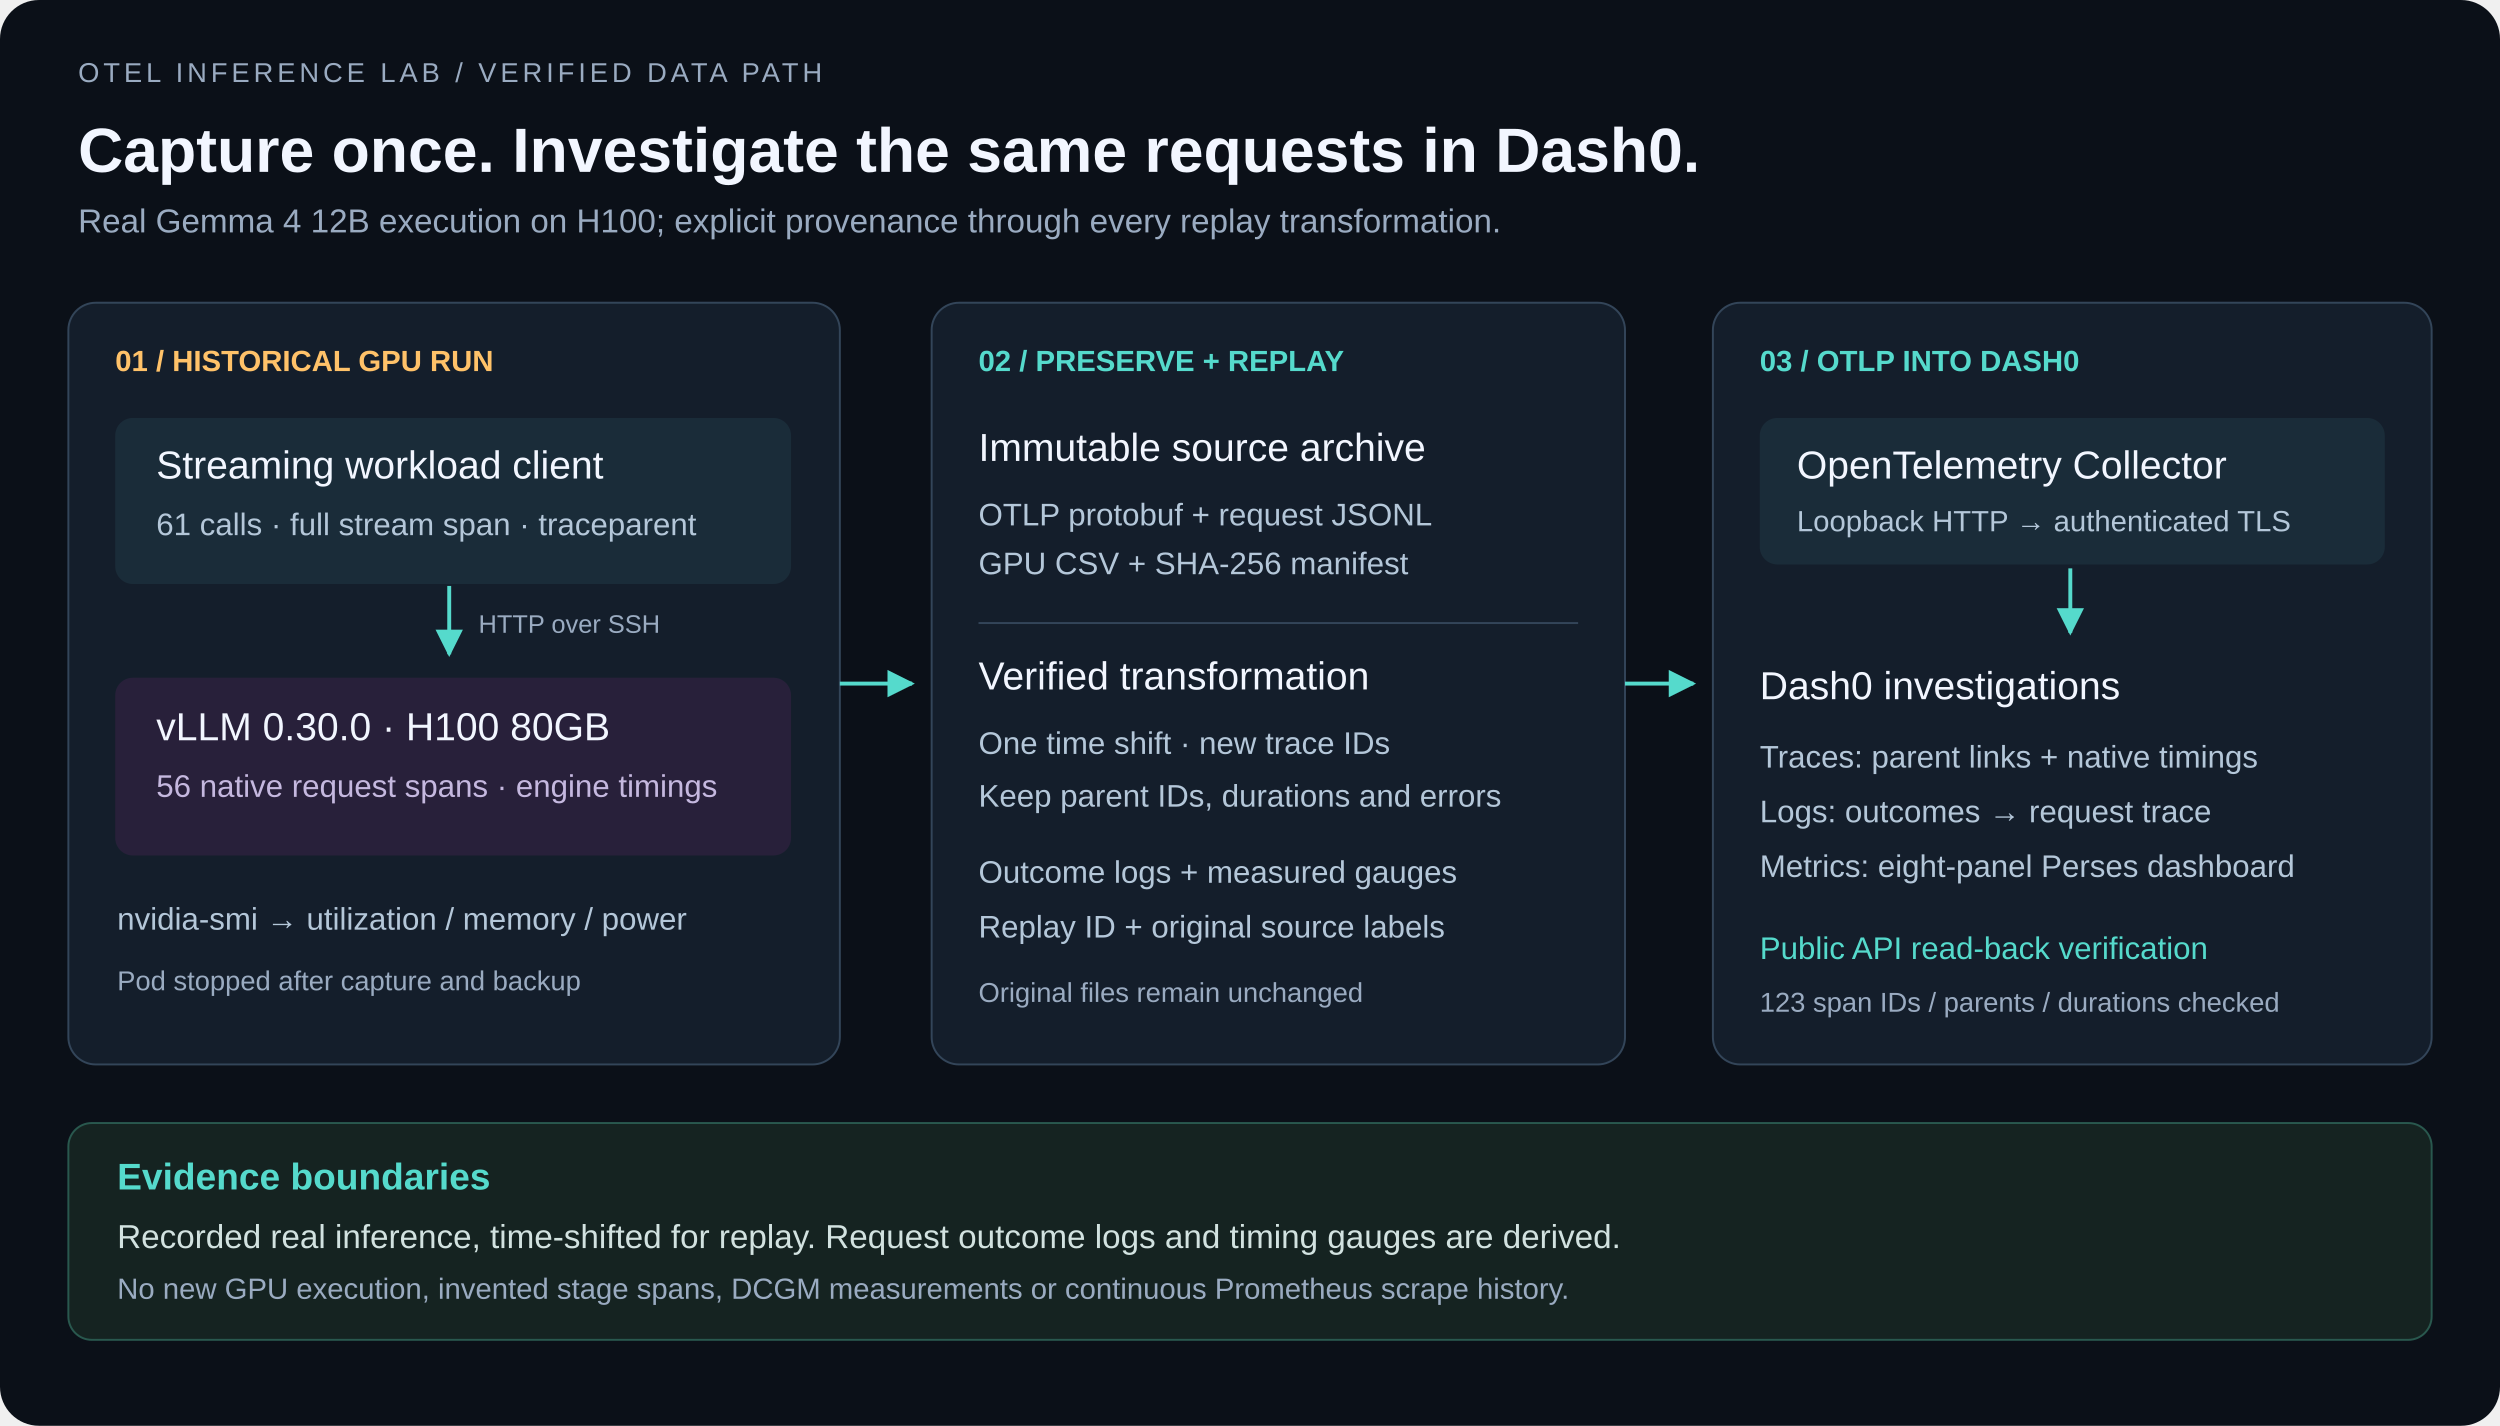
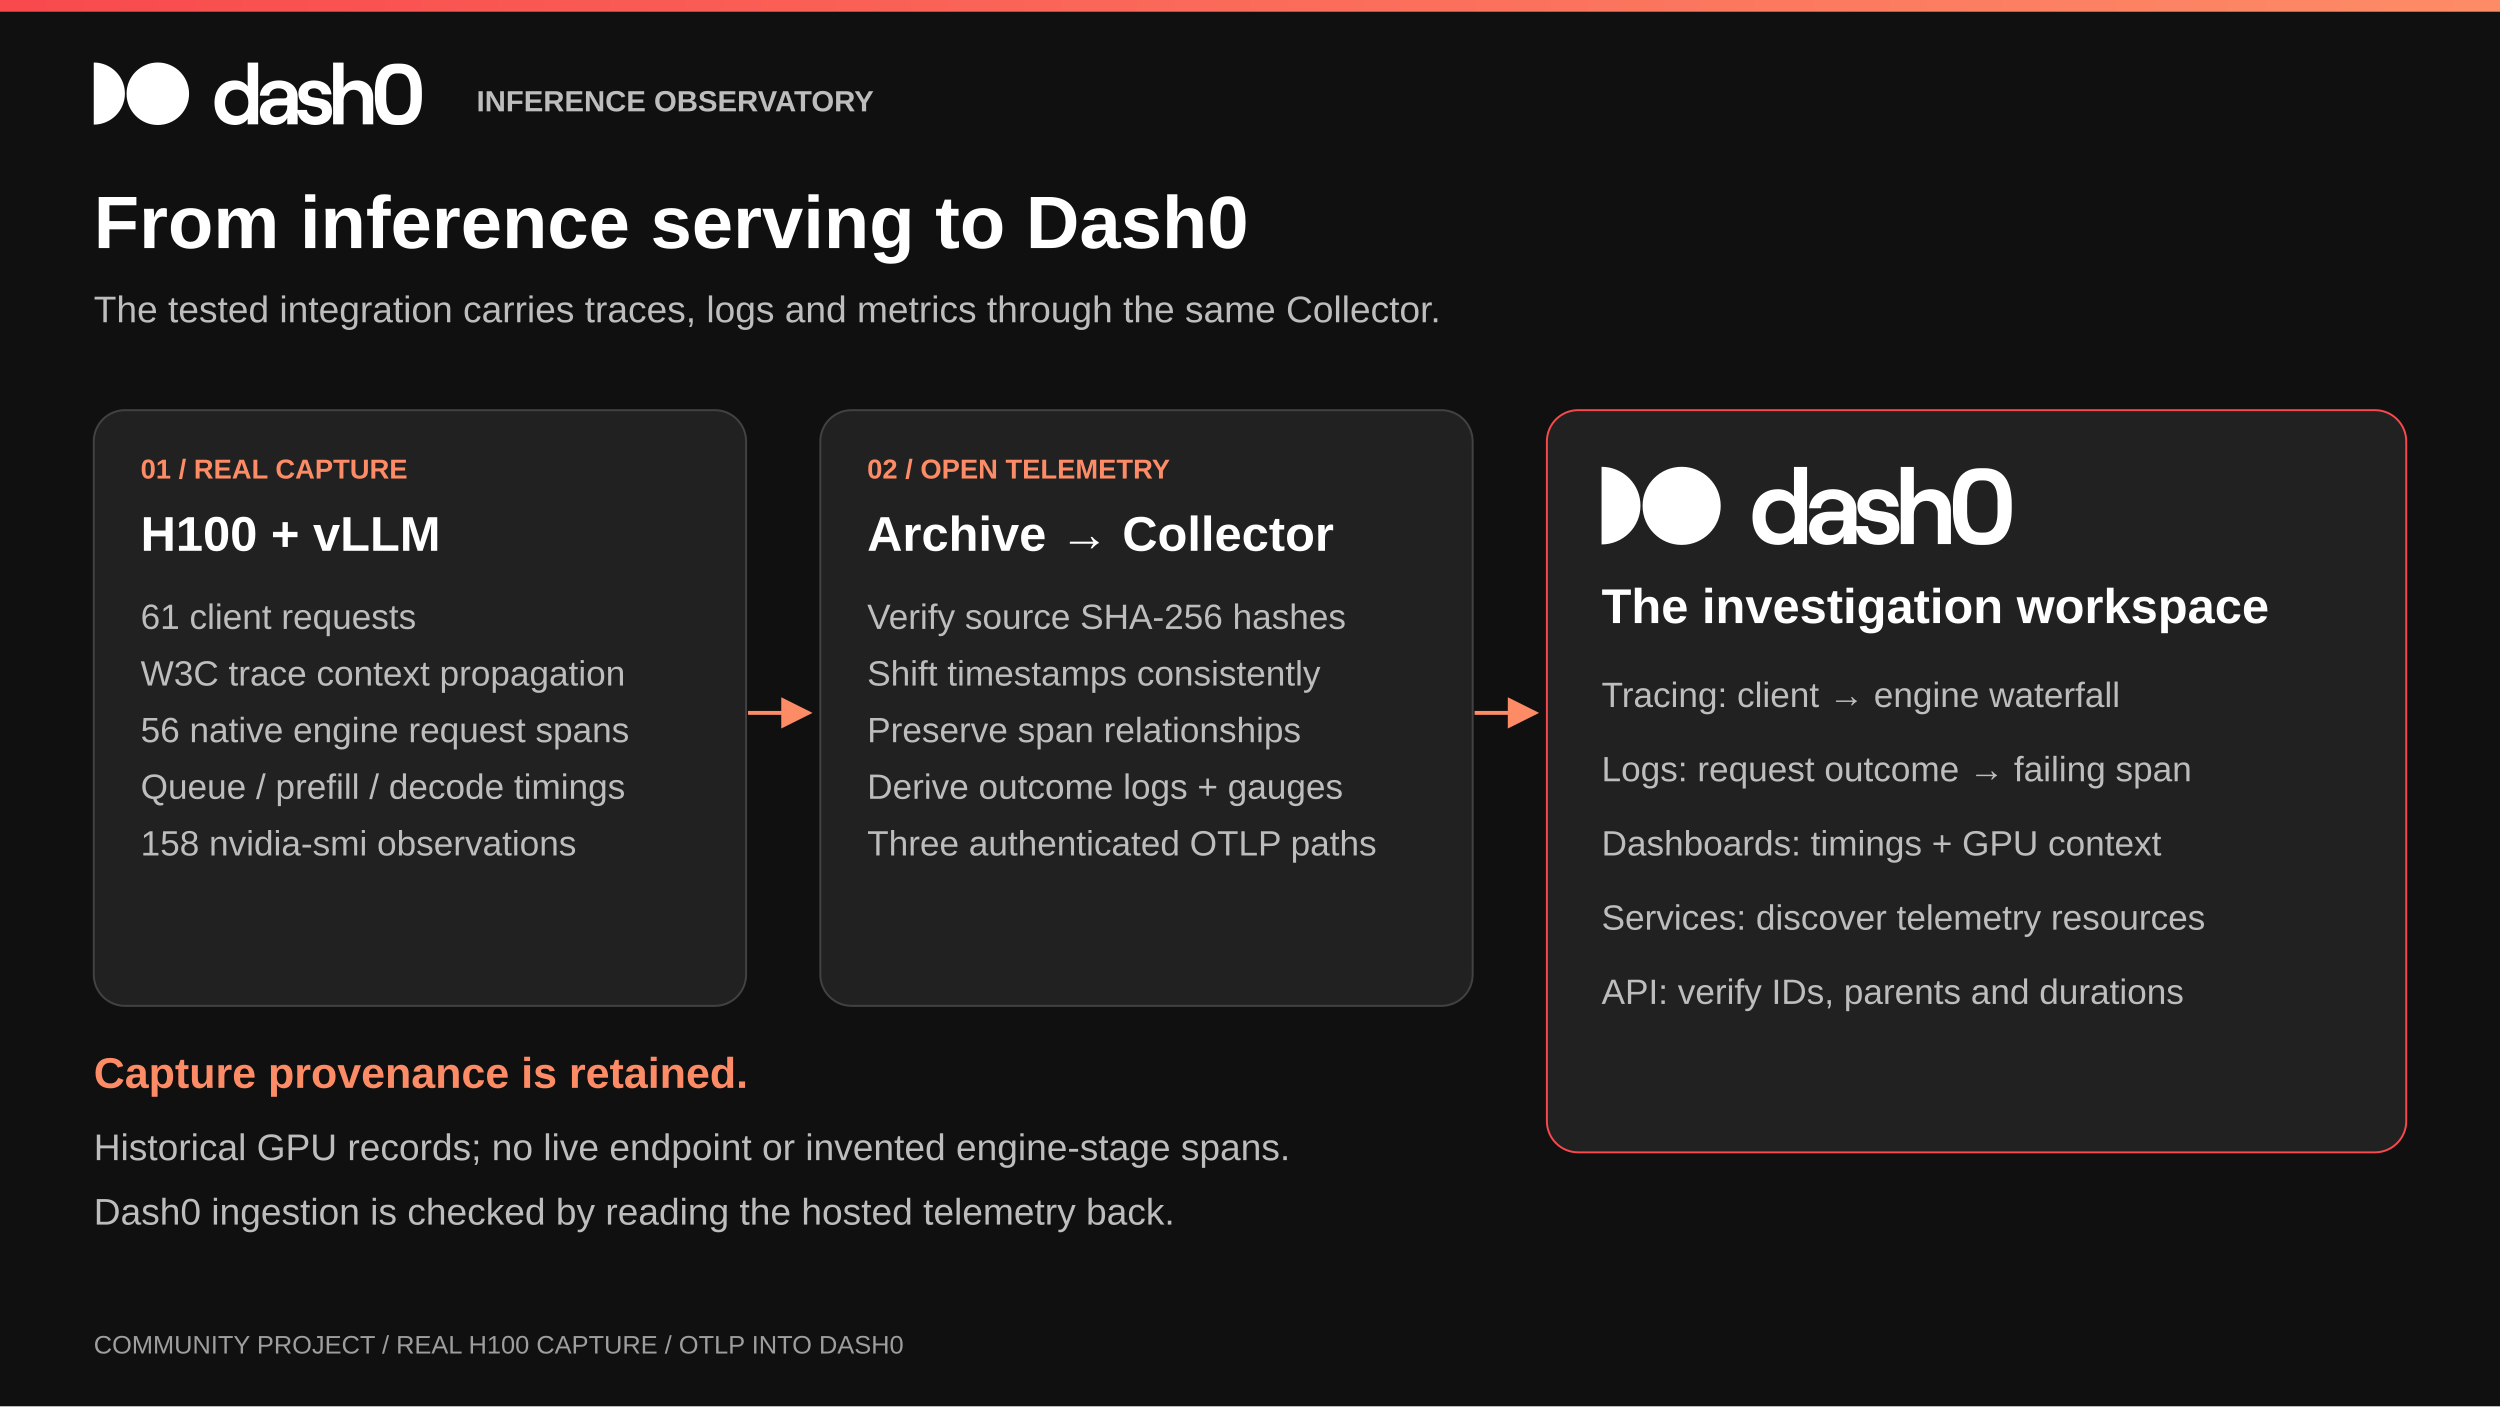
- <svg xmlns="http://www.w3.org/2000/svg" width="1280" height="730" viewBox="0 0 1280 730" role="img" aria-labelledby="title desc">
+ <svg xmlns="http://www.w3.org/2000/svg" width="1280" height="720" viewBox="0 0 1280 720" role="img" aria-labelledby="title desc">
  <defs>
-     <marker id="arrow" viewBox="0 0 10 10" refX="9" refY="5" markerWidth="7" markerHeight="7" orient="auto-start-reverse">
-       <path d="M 0 0 L 10 5 L 0 10 z" fill="#55dacc" />
+     <linearGradient id="warm">
+       <stop stop-color="#f8494d" />
+       <stop offset="1" stop-color="#fd8c66" />
+     </linearGradient>
+     <marker id="arrow" markerWidth="8" markerHeight="8" refX="7" refY="4" orient="auto">
+       <path d="M0 0 L8 4 L0 8" fill="#fd8c66" />
    </marker>
  </defs>
-   <rect width="1280" height="730" rx="20" fill="#0b1018" />
-   <g font-family="Arial, sans-serif">
-     <text x="40" y="42" fill="#9aabc1" font-size="14" letter-spacing="2">OTEL INFERENCE LAB / VERIFIED DATA PATH</text>
-     <text x="40" y="88" fill="#f2f6ff" font-size="32" font-weight="700">Capture once. Investigate the same requests in Dash0.</text>
-     <text x="40" y="119" fill="#9aabc1" font-size="17">Real Gemma 4 12B execution on H100; explicit provenance through every replay transformation.</text>
-     <rect x="35" y="155" width="395" height="390" rx="14" fill="#141e2b" stroke="#334559" />
-     <text x="59" y="190" fill="#ffc269" font-size="15" font-weight="700">01 / HISTORICAL GPU RUN</text>
-     <rect x="59" y="214" width="346" height="85" rx="9" fill="#1a2c39" />
-     <text x="80" y="245" fill="#f2f6ff" font-size="20">Streaming workload client</text>
-     <text x="80" y="274" fill="#b4c7d9" font-size="16">61 calls · full stream span · traceparent</text>
-     <path d="M 230 300 L 230 335" stroke="#55dacc" stroke-width="2" marker-end="url(#arrow)" />
-     <text x="245" y="324" fill="#9aabc1" font-size="13">HTTP over SSH</text>
-     <rect x="59" y="347" width="346" height="91" rx="9" fill="#28203a" />
-     <text x="80" y="379" fill="#f2f6ff" font-size="20">vLLM 0.30.0 · H100 80GB</text>
-     <text x="80" y="408" fill="#c5b8df" font-size="16">56 native request spans · engine timings</text>
-     <text x="60" y="476" fill="#b4c7d9" font-size="16">nvidia-smi → utilization / memory / power</text>
-     <text x="60" y="507" fill="#9aabc1" font-size="14">Pod stopped after capture and backup</text>
-     <path d="M 430 350 L 467 350" stroke="#55dacc" stroke-width="2" marker-end="url(#arrow)" />
-     <rect x="477" y="155" width="355" height="390" rx="14" fill="#141e2b" stroke="#334559" />
-     <text x="501" y="190" fill="#55dacc" font-size="15" font-weight="700">02 / PRESERVE + REPLAY</text>
-     <text x="501" y="236" fill="#f2f6ff" font-size="20">Immutable source archive</text>
-     <text x="501" y="269" fill="#b4c7d9" font-size="16">OTLP protobuf + request JSONL</text>
-     <text x="501" y="294" fill="#b4c7d9" font-size="16">GPU CSV + SHA-256 manifest</text>
-     <line x1="501" y1="319" x2="808" y2="319" stroke="#334559" />
-     <text x="501" y="353" fill="#f2f6ff" font-size="20">Verified transformation</text>
-     <text x="501" y="386" fill="#b4c7d9" font-size="16">One time shift · new trace IDs</text>
-     <text x="501" y="413" fill="#b4c7d9" font-size="16">Keep parent IDs, durations and errors</text>
-     <text x="501" y="452" fill="#b4c7d9" font-size="16">Outcome logs + measured gauges</text>
-     <text x="501" y="480" fill="#b4c7d9" font-size="16">Replay ID + original source labels</text>
-     <text x="501" y="513" fill="#9aabc1" font-size="14">Original files remain unchanged</text>
-     <path d="M 832 350 L 867 350" stroke="#55dacc" stroke-width="2" marker-end="url(#arrow)" />
-     <rect x="877" y="155" width="368" height="390" rx="14" fill="#141e2b" stroke="#334559" />
-     <text x="901" y="190" fill="#55dacc" font-size="15" font-weight="700">03 / OTLP INTO DASH0</text>
-     <rect x="901" y="214" width="320" height="75" rx="9" fill="#1a2c39" />
-     <text x="920" y="245" fill="#f2f6ff" font-size="20">OpenTelemetry Collector</text>
-     <text x="920" y="272" fill="#b4c7d9" font-size="15">Loopback HTTP → authenticated TLS</text>
-     <path d="M 1060 291 L 1060 324" stroke="#55dacc" stroke-width="2" marker-end="url(#arrow)" />
-     <text x="901" y="358" fill="#f2f6ff" font-size="20">Dash0 investigations</text>
-     <text x="901" y="393" fill="#b4c7d9" font-size="16">Traces: parent links + native timings</text>
-     <text x="901" y="421" fill="#b4c7d9" font-size="16">Logs: outcomes → request trace</text>
-     <text x="901" y="449" fill="#b4c7d9" font-size="16">Metrics: eight-panel Perses dashboard</text>
-     <text x="901" y="491" fill="#55dacc" font-size="16">Public API read-back verification</text>
-     <text x="901" y="518" fill="#9aabc1" font-size="14">123 span IDs / parents / durations checked</text>
-     <rect x="35" y="575" width="1210" height="111" rx="12" fill="#152321" stroke="#29584e" />
-     <text x="60" y="609" fill="#55dacc" font-size="19" font-weight="700">Evidence boundaries</text>
-     <text x="60" y="639" fill="#d2e2e0" font-size="17">Recorded real inference, time-shifted for replay. Request outcome logs and timing gauges are derived.</text>
-     <text x="60" y="665" fill="#9aabc1" font-size="15">No new GPU execution, invented stage spans, DCGM measurements or continuous Prometheus scrape history.</text>
+   <rect width="100%" height="100%" fill="#101010" />
+   <rect width="1280" height="6" fill="url(#warm)" />
+   <g font-family="Arial, Helvetica, sans-serif">
+     <g transform="translate(48 32) scale(1.6)">
+       <path fill="white" d="M7.047 16.968C5.178 18.833 2.643 19.88 0 19.88V0C2.643 0 5.178 1.047 7.047 2.911C8.916 4.775 9.965 7.304 9.965 9.94C9.965 12.576 8.916 15.104 7.047 16.968ZM38.637 12.867C38.637 17.092 41.084 20 45.238 20C46.916 20 48.455 19.259 49.254 18.052V19.78H52.609V0.028H49.254V7.627C48.455 6.502 46.998 5.734 45.184 5.734C41.084 5.734 38.637 8.642 38.637 12.867ZM49.473 12.867C49.473 15.418 47.988 17.092 45.732 17.092C43.477 17.092 41.992 15.418 41.992 12.867C41.992 10.316 43.477 8.642 45.732 8.642C47.988 8.642 49.473 10.316 49.473 12.867ZM59.254 5.734C62.775 5.734 65.25 7.764 65.25 10.892V15.172H68.205C68.342 16.488 69.359 17.311 70.871 17.311C71.576 17.311 72.156 17.124 72.543 16.823C72.881 16.561 73.072 16.214 73.072 15.83C73.072 14.539 71.731 14.309 70.176 14.042C68.031 13.674 65.481 13.237 65.481 9.849C65.481 7.435 67.6 5.734 70.459 5.734C73.705 5.734 75.932 7.517 76.07 10.206H72.99C72.797 8.916 71.615 8.258 70.541 8.258C70.205 8.258 69.9 8.301 69.635 8.382C69.41 8.452 69.215 8.549 69.053 8.673C68.721 8.926 68.533 9.288 68.533 9.739C68.533 10.962 69.82 11.134 71.342 11.339C73.543 11.634 76.234 11.995 76.234 15.693C76.234 18.299 74.117 20 70.871 20C67.883 20 65.789 18.52 65.25 16.102V19.78H61.922V17.723C61.346 19.095 59.75 20 57.77 20C55.02 20 53.148 18.244 53.148 15.857C53.148 13.169 55.24 11.495 58.348 11.495H60.904C61.592 11.495 61.922 11.111 61.922 10.562C61.922 10.482 61.918 10.404 61.91 10.327C61.904 10.253 61.895 10.181 61.881 10.111C61.857 9.993 61.826 9.88 61.785 9.771L61.768 9.722L61.682 9.533L61.648 9.473L61.576 9.356C61.133 8.68 60.275 8.258 59.09 8.258C57.303 8.258 56.228 9.383 56.174 10.617H53.148C53.315 7.874 55.652 5.734 59.254 5.734ZM58.566 17.503C60.685 17.503 61.922 16.022 61.922 13.937V13.717H58.815C58.086 13.717 57.478 13.924 57.059 14.287C56.654 14.636 56.422 15.128 56.422 15.72C56.422 16.79 57.303 17.503 58.566 17.503ZM76.59 19.78V0.028H79.945V8.094C80.715 6.585 82.311 5.734 84.291 5.734C87.398 5.734 89.434 7.984 89.434 11.221V19.78H86.078V11.934C86.078 10.041 84.897 8.725 83.162 8.725C81.293 8.725 79.945 10.206 79.945 12.236V19.78H76.59ZM89.955 10.837C89.955 16.708 92.129 20 96.914 20H98.014C102.799 20 105 16.708 105 10.837V9.52C105 3.649 102.799 0.357 98.014 0.357H96.914C92.129 0.357 89.955 3.649 89.955 9.52V10.837ZM97.85 16.845H97.078C94.906 16.845 93.586 15.172 93.586 11.797V8.56C93.586 5.158 94.906 3.485 97.078 3.485H97.85C100.021 3.485 101.369 5.158 101.369 8.56V11.797C101.369 15.172 100.021 16.845 97.85 16.845ZM20.5 20C26.023 20 30.5 15.523 30.5 10C30.5 4.477 26.023 0 20.5 0C14.977 0 10.5 4.477 10.5 10C10.5 15.523 14.977 20 20.5 20Z" clip-rule="evenodd" fill-rule="evenodd" />
+     </g>
+     <text x="244" y="57" fill="#bdbdbd" font-size="15" font-weight="600">INFERENCE OBSERVATORY</text>
+     <text x="48" y="127" fill="#ffffff" font-size="38" font-weight="700">From inference serving to Dash0</text>
+     <text x="48" y="165" fill="#bdbdbd" font-size="19" font-weight="400">The tested integration carries traces, logs and metrics through the same Collector.</text>
+     <rect x="48" y="210" width="334" height="305" rx="16" fill="#212121" stroke="#424242" />
+     <text x="72" y="245" fill="#fd8c66" font-size="14" font-weight="700">01 / REAL CAPTURE</text>
+     <text x="72" y="282" fill="#ffffff" font-size="25" font-weight="700">H100 + vLLM</text>
+     <text x="72" y="322" fill="#bdbdbd" font-size="18" font-weight="400">61 client requests</text>
+     <text x="72" y="351" fill="#bdbdbd" font-size="18" font-weight="400">W3C trace context propagation</text>
+     <text x="72" y="380" fill="#bdbdbd" font-size="18" font-weight="400">56 native engine request spans</text>
+     <text x="72" y="409" fill="#bdbdbd" font-size="18" font-weight="400">Queue / prefill / decode timings</text>
+     <text x="72" y="438" fill="#bdbdbd" font-size="18" font-weight="400">158 nvidia-smi observations</text>
+     <rect x="420" y="210" width="334" height="305" rx="16" fill="#212121" stroke="#424242" />
+     <text x="444" y="245" fill="#fd8c66" font-size="14" font-weight="700">02 / OPEN TELEMETRY</text>
+     <text x="444" y="282" fill="#ffffff" font-size="25" font-weight="700">Archive → Collector</text>
+     <text x="444" y="322" fill="#bdbdbd" font-size="18" font-weight="400">Verify source SHA-256 hashes</text>
+     <text x="444" y="351" fill="#bdbdbd" font-size="18" font-weight="400">Shift timestamps consistently</text>
+     <text x="444" y="380" fill="#bdbdbd" font-size="18" font-weight="400">Preserve span relationships</text>
+     <text x="444" y="409" fill="#bdbdbd" font-size="18" font-weight="400">Derive outcome logs + gauges</text>
+     <text x="444" y="438" fill="#bdbdbd" font-size="18" font-weight="400">Three authenticated OTLP paths</text>
+     <rect x="792" y="210" width="440" height="380" rx="16" fill="#212121" stroke="#f8494d" />
+     <g transform="translate(820 239) scale(2)">
+       <path fill="white" d="M7.047 16.968C5.178 18.833 2.643 19.88 0 19.88V0C2.643 0 5.178 1.047 7.047 2.911C8.916 4.775 9.965 7.304 9.965 9.94C9.965 12.576 8.916 15.104 7.047 16.968ZM38.637 12.867C38.637 17.092 41.084 20 45.238 20C46.916 20 48.455 19.259 49.254 18.052V19.78H52.609V0.028H49.254V7.627C48.455 6.502 46.998 5.734 45.184 5.734C41.084 5.734 38.637 8.642 38.637 12.867ZM49.473 12.867C49.473 15.418 47.988 17.092 45.732 17.092C43.477 17.092 41.992 15.418 41.992 12.867C41.992 10.316 43.477 8.642 45.732 8.642C47.988 8.642 49.473 10.316 49.473 12.867ZM59.254 5.734C62.775 5.734 65.25 7.764 65.25 10.892V15.172H68.205C68.342 16.488 69.359 17.311 70.871 17.311C71.576 17.311 72.156 17.124 72.543 16.823C72.881 16.561 73.072 16.214 73.072 15.83C73.072 14.539 71.731 14.309 70.176 14.042C68.031 13.674 65.481 13.237 65.481 9.849C65.481 7.435 67.6 5.734 70.459 5.734C73.705 5.734 75.932 7.517 76.07 10.206H72.99C72.797 8.916 71.615 8.258 70.541 8.258C70.205 8.258 69.9 8.301 69.635 8.382C69.41 8.452 69.215 8.549 69.053 8.673C68.721 8.926 68.533 9.288 68.533 9.739C68.533 10.962 69.82 11.134 71.342 11.339C73.543 11.634 76.234 11.995 76.234 15.693C76.234 18.299 74.117 20 70.871 20C67.883 20 65.789 18.52 65.25 16.102V19.78H61.922V17.723C61.346 19.095 59.75 20 57.77 20C55.02 20 53.148 18.244 53.148 15.857C53.148 13.169 55.24 11.495 58.348 11.495H60.904C61.592 11.495 61.922 11.111 61.922 10.562C61.922 10.482 61.918 10.404 61.91 10.327C61.904 10.253 61.895 10.181 61.881 10.111C61.857 9.993 61.826 9.88 61.785 9.771L61.768 9.722L61.682 9.533L61.648 9.473L61.576 9.356C61.133 8.68 60.275 8.258 59.09 8.258C57.303 8.258 56.228 9.383 56.174 10.617H53.148C53.315 7.874 55.652 5.734 59.254 5.734ZM58.566 17.503C60.685 17.503 61.922 16.022 61.922 13.937V13.717H58.815C58.086 13.717 57.478 13.924 57.059 14.287C56.654 14.636 56.422 15.128 56.422 15.72C56.422 16.79 57.303 17.503 58.566 17.503ZM76.59 19.78V0.028H79.945V8.094C80.715 6.585 82.311 5.734 84.291 5.734C87.398 5.734 89.434 7.984 89.434 11.221V19.78H86.078V11.934C86.078 10.041 84.897 8.725 83.162 8.725C81.293 8.725 79.945 10.206 79.945 12.236V19.78H76.59ZM89.955 10.837C89.955 16.708 92.129 20 96.914 20H98.014C102.799 20 105 16.708 105 10.837V9.52C105 3.649 102.799 0.357 98.014 0.357H96.914C92.129 0.357 89.955 3.649 89.955 9.52V10.837ZM97.85 16.845H97.078C94.906 16.845 93.586 15.172 93.586 11.797V8.56C93.586 5.158 94.906 3.485 97.078 3.485H97.85C100.021 3.485 101.369 5.158 101.369 8.56V11.797C101.369 15.172 100.021 16.845 97.85 16.845ZM20.5 20C26.023 20 30.5 15.523 30.5 10C30.5 4.477 26.023 0 20.5 0C14.977 0 10.5 4.477 10.5 10C10.5 15.523 14.977 20 20.5 20Z" clip-rule="evenodd" fill-rule="evenodd" />
+     </g>
+     <text x="820" y="319" fill="#ffffff" font-size="25" font-weight="700">The investigation workspace</text>
+     <text x="820" y="362" fill="#bdbdbd" font-size="18" font-weight="400">Tracing: client → engine waterfall</text>
+     <text x="820" y="400" fill="#bdbdbd" font-size="18" font-weight="400">Logs: request outcome → failing span</text>
+     <text x="820" y="438" fill="#bdbdbd" font-size="18" font-weight="400">Dashboards: timings + GPU context</text>
+     <text x="820" y="476" fill="#bdbdbd" font-size="18" font-weight="400">Services: discover telemetry resources</text>
+     <text x="820" y="514" fill="#bdbdbd" font-size="18" font-weight="400">API: verify IDs, parents and durations</text>
+     <path d="M383 365 L414 365" fill="none" stroke="#fd8c66" stroke-width="2" marker-end="url(#arrow)" />
+     <path d="M755 365 L786 365" fill="none" stroke="#fd8c66" stroke-width="2" marker-end="url(#arrow)" />
+     <text x="48" y="557" fill="#fd8c66" font-size="22" font-weight="700">Capture provenance is retained.</text>
+     <text x="48" y="594" fill="#bdbdbd" font-size="19" font-weight="400">Historical GPU records; no live endpoint or invented engine-stage spans.</text>
+     <text x="48" y="627" fill="#bdbdbd" font-size="19" font-weight="400">Dash0 ingestion is checked by reading the hosted telemetry back.</text>
+     <text x="48" y="693" fill="#9e9e9e" font-size="13" font-weight="400">COMMUNITY PROJECT  /  REAL H100 CAPTURE  /  OTLP INTO DASH0</text>
  </g>
</svg>
